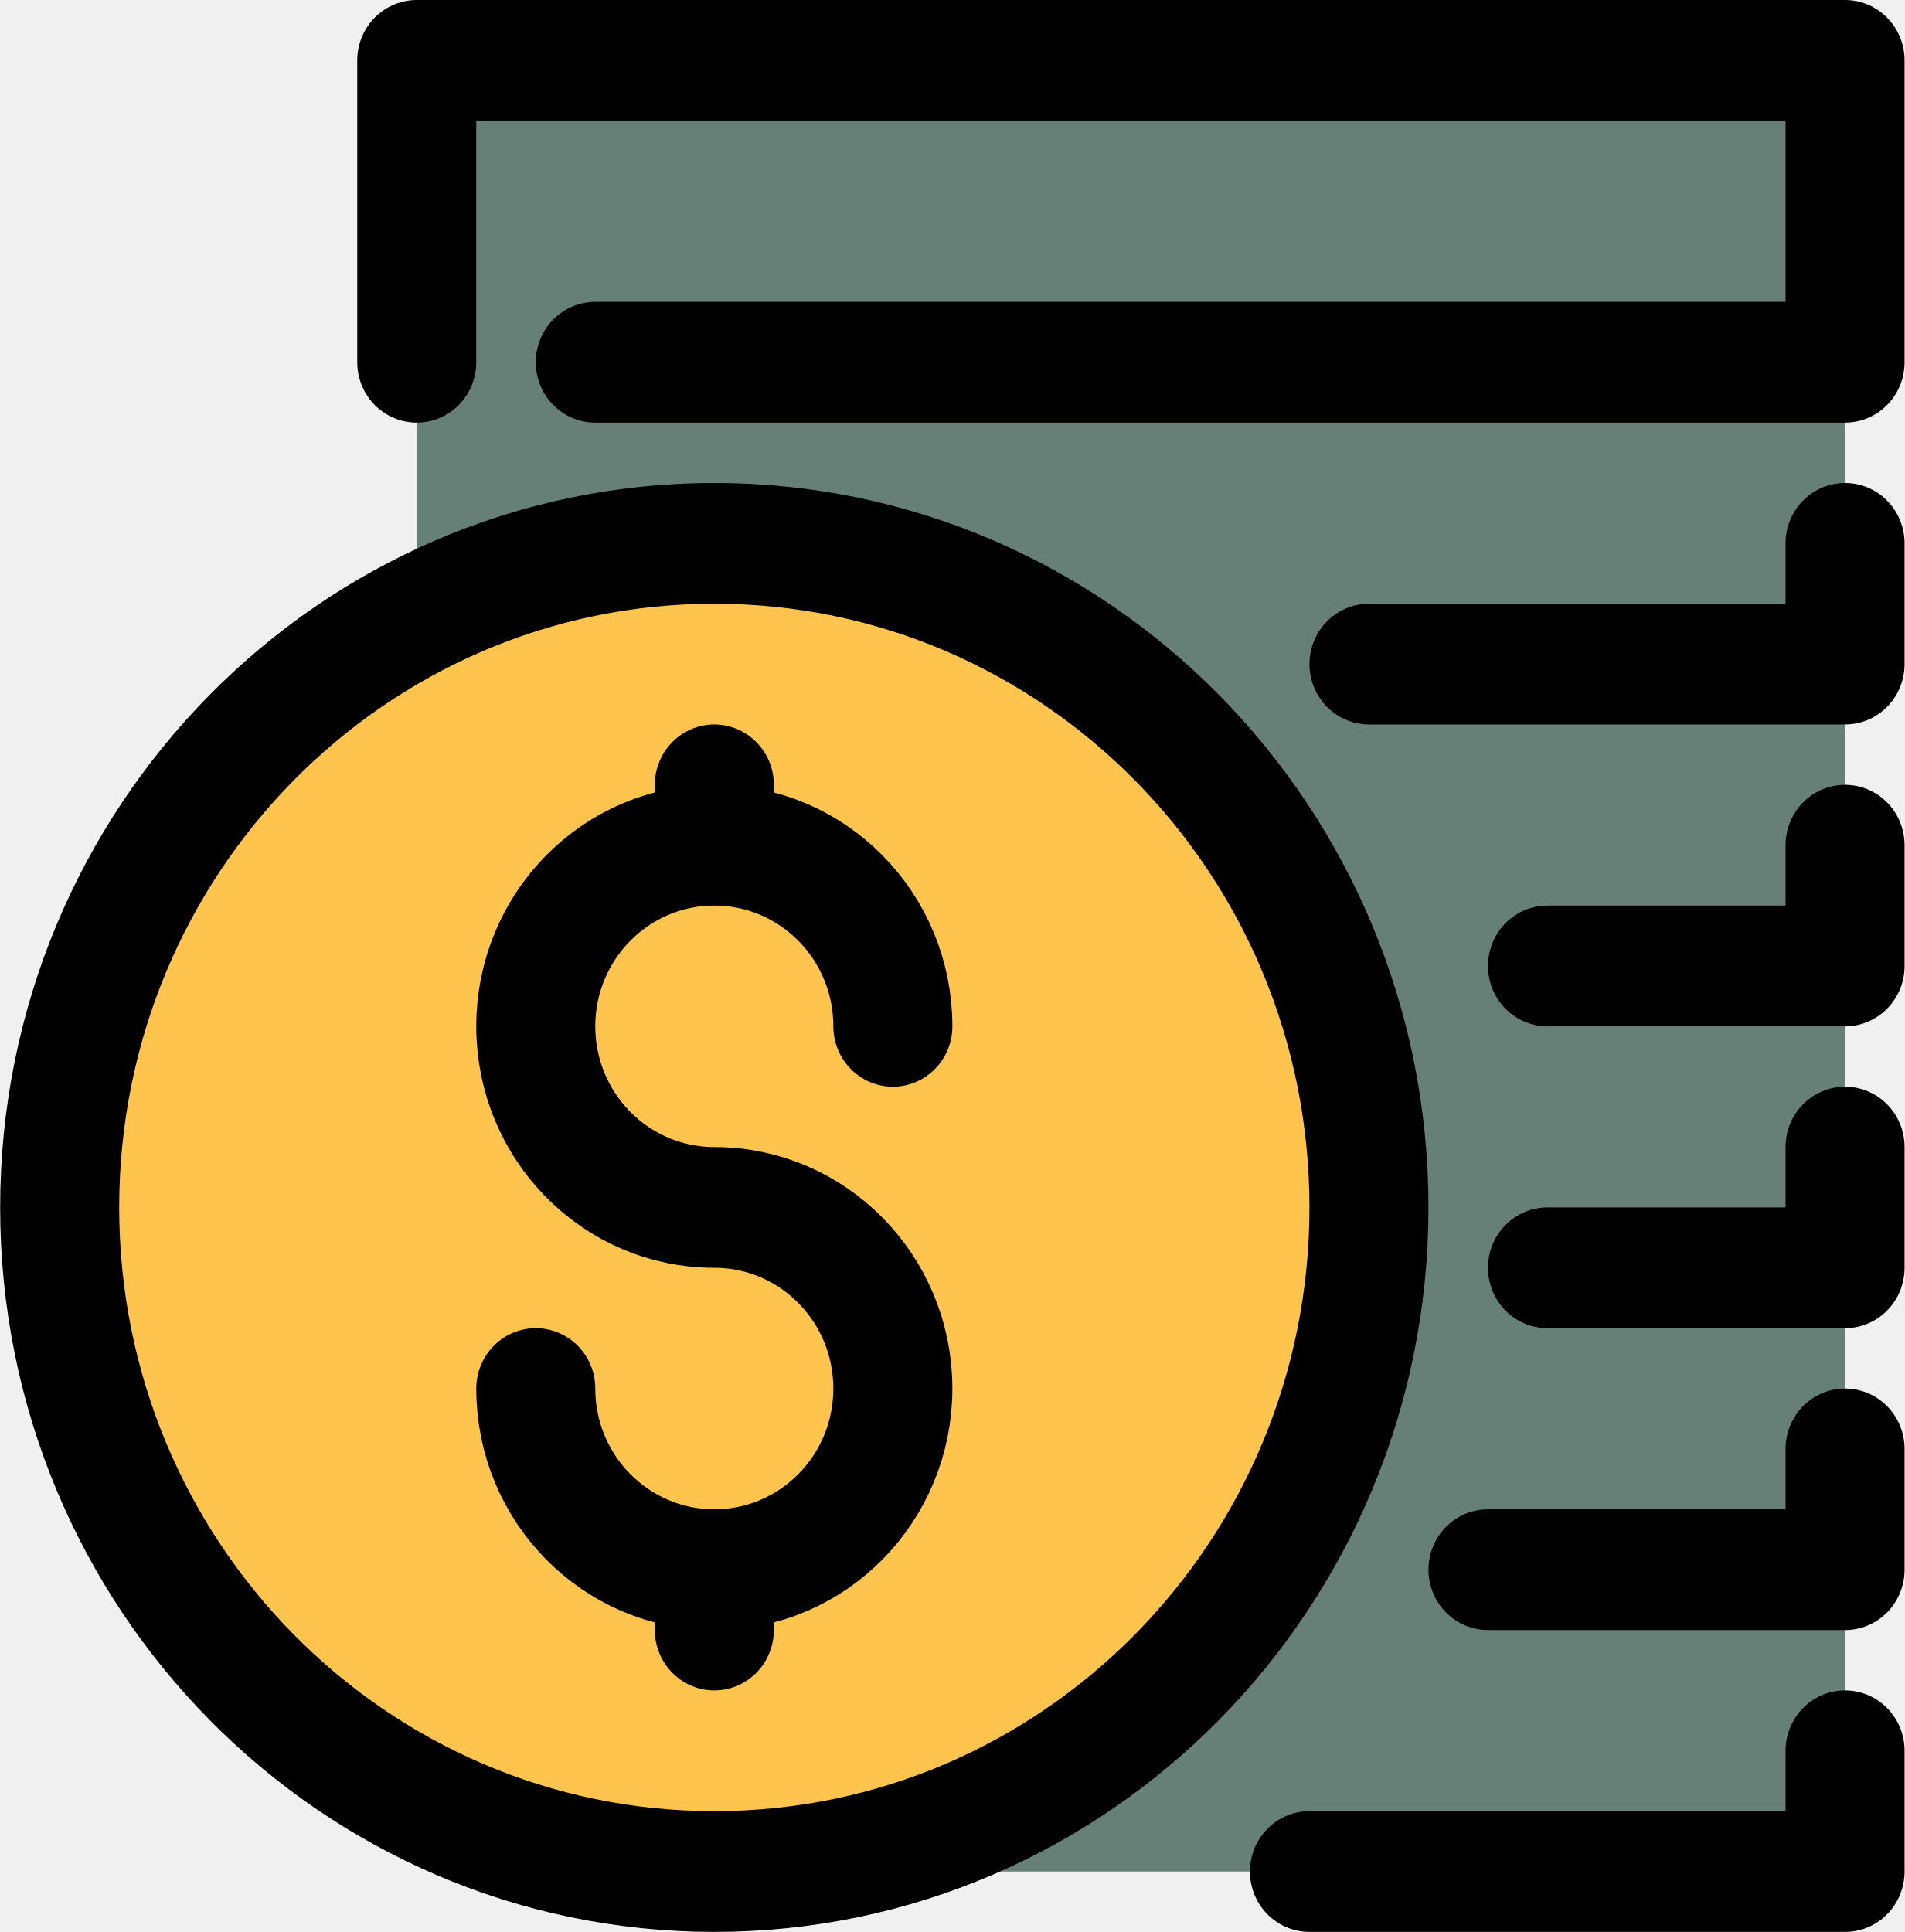
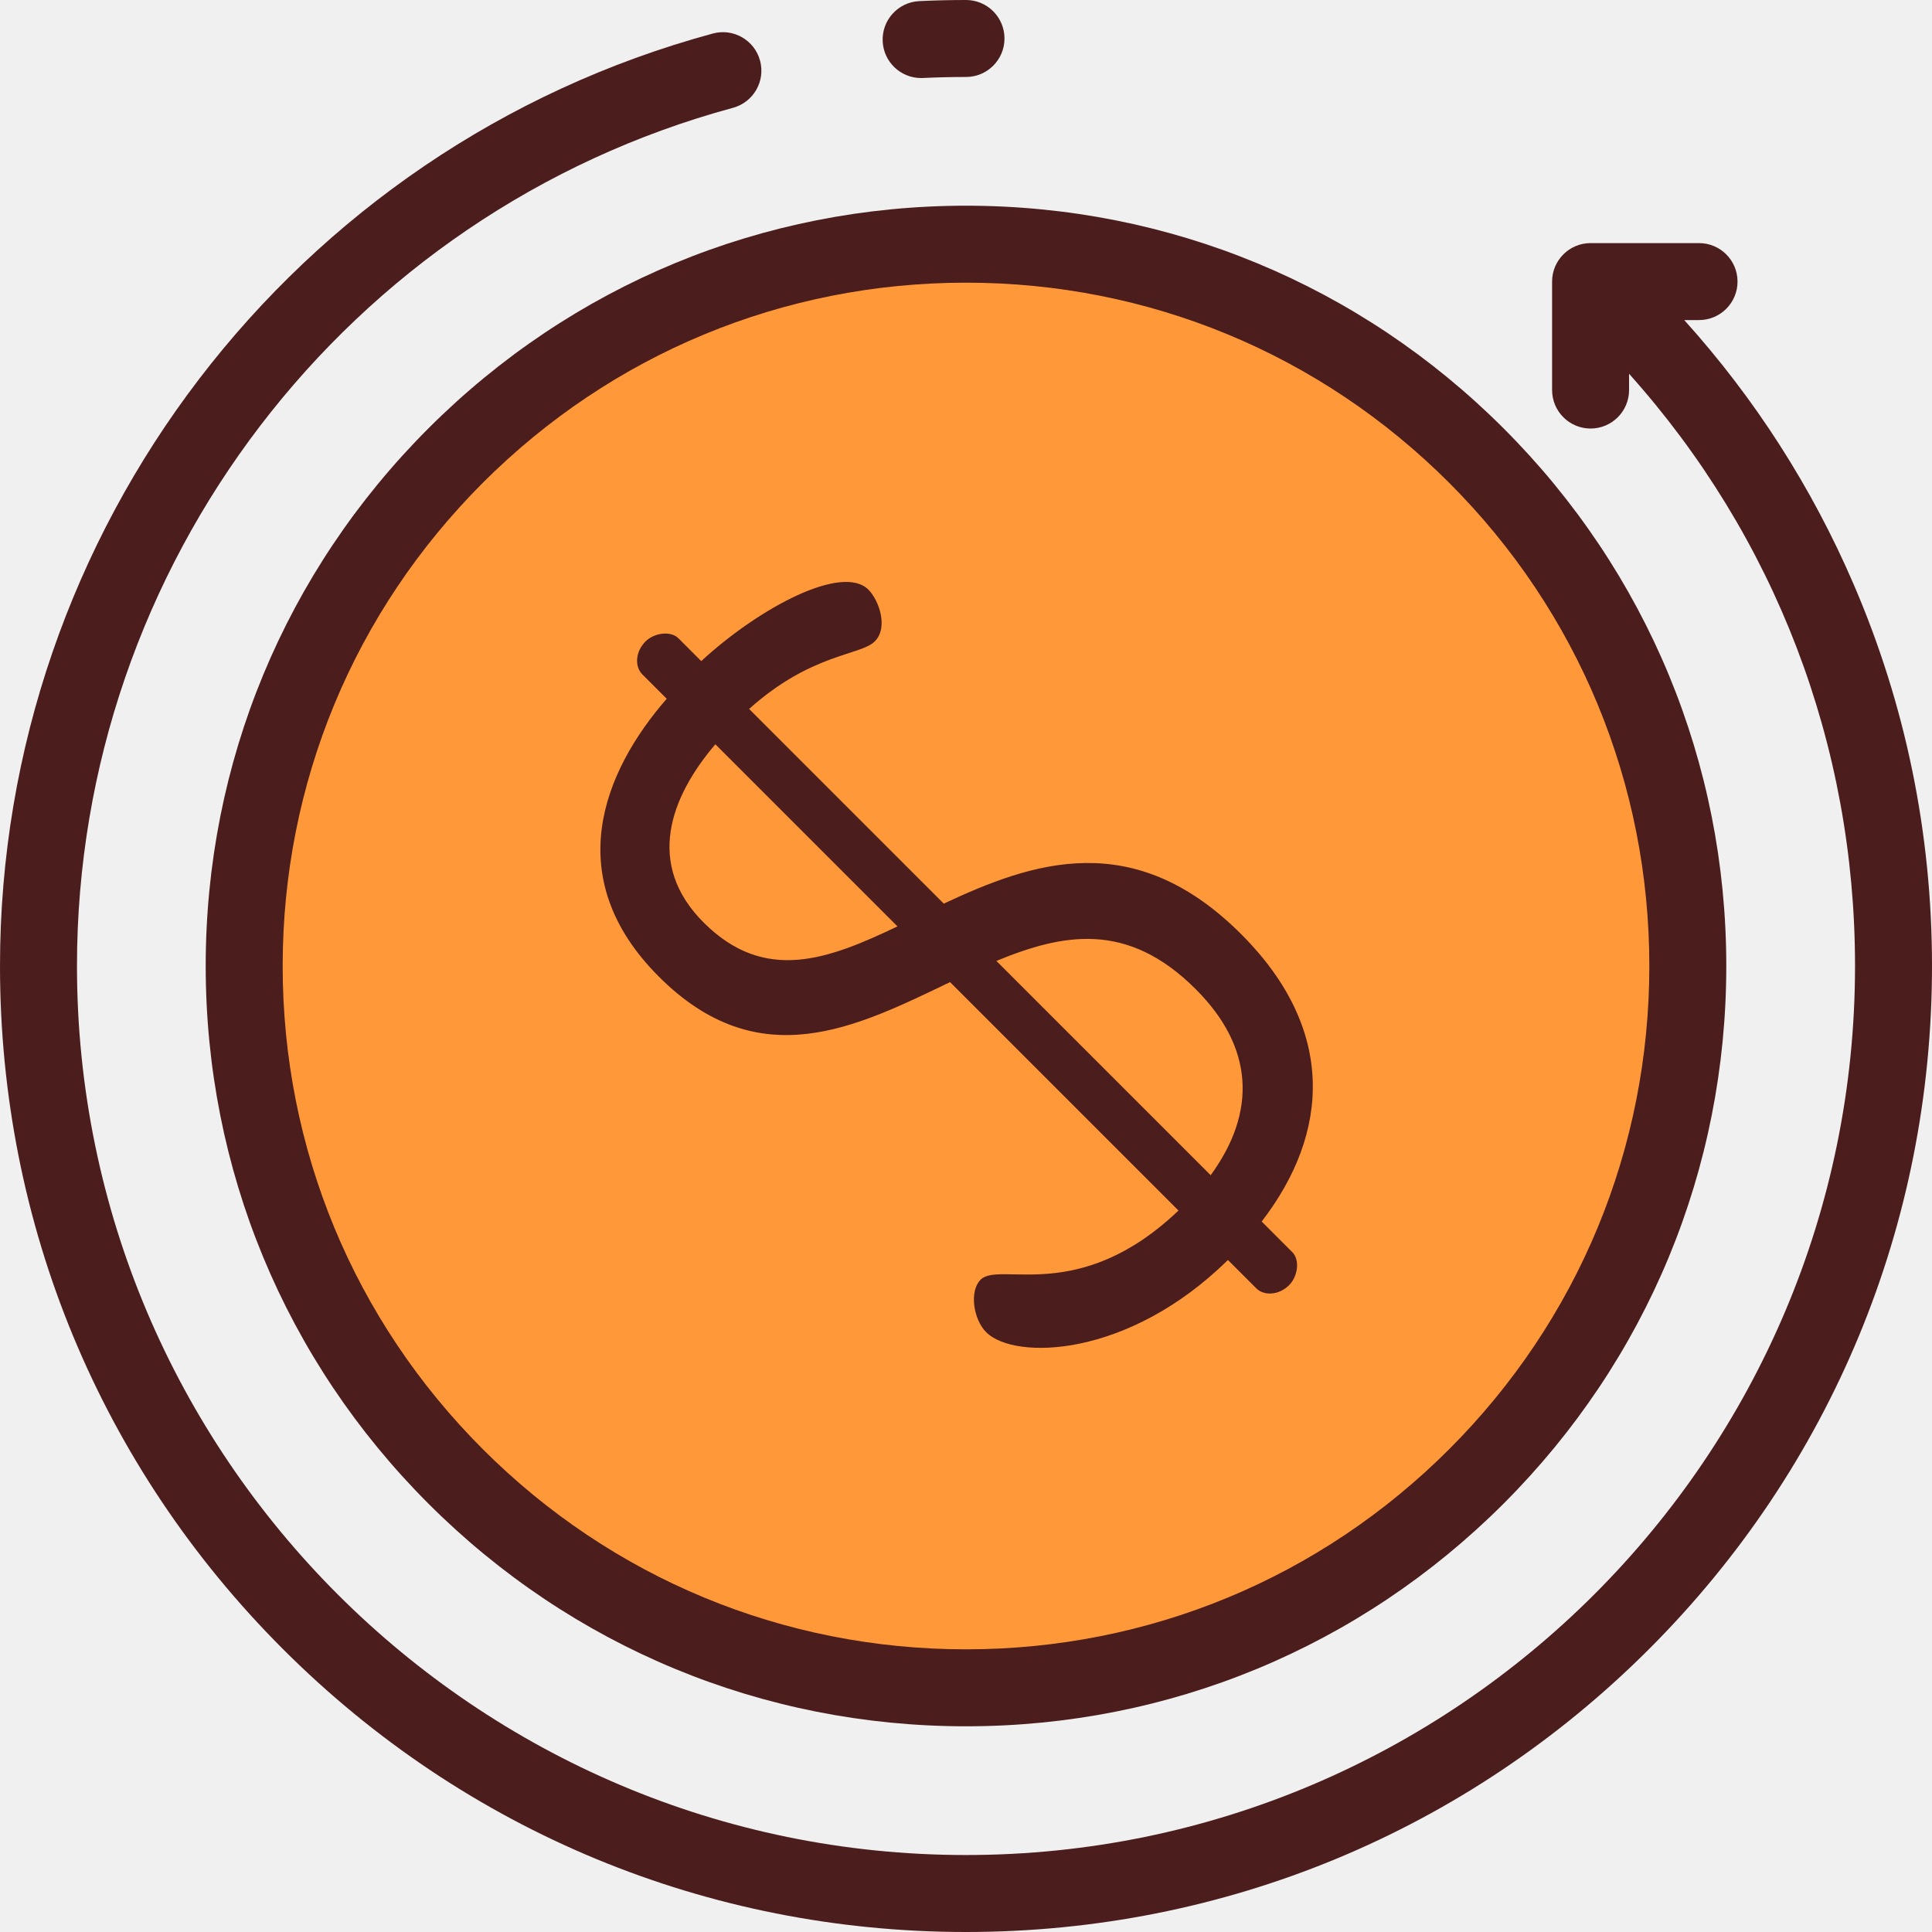
- <svg xmlns="http://www.w3.org/2000/svg" width="23.903" height="24.249" viewBox="0 0 0.956 0.97" fill="none" version="1.1" id="svg3">
-   <g clip-path="url(#clip0_901_3008)" id="g3" transform="scale(0.02987891,0.03031094)">
-     <path d="m 31,6 v 5 5 5 5 5 H 12 C 18.07,31 23,26.07 23,20 23,13.93 18.07,9 12,9 10.23,9 8.56,9.42 7.08,10.16 L 7,10 V 1 h 24 z" fill="#668077" id="path1" />
-     <path d="m 12,9 c 6.07,0 11,4.93 11,11 0,6.07 -4.93,11 -11,11 C 5.93,31 1,26.07 1,20 1,15.7 3.48,11.97 7.08,10.16 8.56,9.42 10.23,9 12,9 Z" fill="#ffc44d" id="path2" />
-     <path d="m 15,17 c 0,-1.657 -1.343,-3 -3,-3 m 0,0 c -1.657,0 -3,1.343 -3,3 0,1.657 1.343,3 3,3 1.657,0 3,1.343 3,3 0,1.657 -1.343,3 -3,3 m 0,-12 v -1 m 0,13 C 10.343,26 9,24.657 9,23 m 3,3 v 1 m 10,4 h 9 v -2 m -6,-3 h 6 v -2 m -5,-3 h 5 v -2 m -5,-3 h 5 v -2 m -8,-3 h 8 V 9 M 10,6 H 31 V 1 H 7 V 6 M 23,20 C 23,13.926 18.074,9 12,9 5.926,9 1,13.926 1,20 c 0,6.074 4.926,11 11,11 6.074,0 11,-4.926 11,-11 z" stroke="#000000" stroke-width="2" stroke-linecap="round" stroke-linejoin="round" id="path3" />
+ <svg xmlns="http://www.w3.org/2000/svg" height="24" width="24" version="1.1" id="Layer_1" viewBox="0 0 15.36 15.36" xml:space="preserve">
+   <defs id="defs4" />
+   <circle style="fill:#ff9839;stroke-width:0.03" cx="7.68" cy="7.68" id="circle1" r="5.739" />
+   <g id="g4" transform="scale(0.03)">
+     <path style="fill:#4c1d1d" d="M 113.527,113.527 C 75.471,151.583 54.513,202.18 54.513,256 c 0,53.82 20.958,104.417 59.014,142.473 38.056,38.056 88.654,59.014 142.473,59.014 53.819,0 104.417,-20.958 142.473,-59.014 38.056,-38.056 59.012,-88.654 59.012,-142.473 0,-53.819 -20.958,-104.417 -59.014,-142.473 C 360.415,75.471 309.82,54.513 256,54.513 c -53.82,0 -104.417,20.958 -142.473,59.014 z M 437.089,256 c 0,48.371 -18.837,93.846 -53.04,128.049 -34.203,34.203 -79.678,53.04 -128.049,53.04 -48.371,0 -93.846,-18.837 -128.049,-53.04 C 93.748,349.846 74.911,304.371 74.911,256 c 0,-48.371 18.837,-93.846 53.04,-128.049 34.203,-34.203 79.678,-53.04 128.049,-53.04 48.371,0 93.846,18.837 128.049,53.04 34.203,34.203 53.04,79.678 53.04,128.049 z" id="path1" />
+     <path style="fill:#4c1d1d" d="m 198.523,187.883 c 16.434,-14.768 29.538,-14.145 33.283,-17.89 3.744,-3.744 1.04,-11.024 -1.665,-13.728 -6.864,-6.864 -28.707,4.576 -44.307,18.93 l -6.032,-6.032 c -2.081,-2.081 -6.449,-1.457 -8.737,0.83 -2.705,2.705 -2.912,6.657 -0.831,8.738 l 6.448,6.448 c -16.85,19.346 -28.291,47.428 -2.081,73.638 26.626,26.626 52.421,13.314 77.175,1.456 l 60.533,60.533 c -26.418,25.172 -47.427,13.314 -52.42,18.307 -3.12,3.12 -1.873,10.607 1.456,13.936 7.489,7.489 37.652,6.865 64.069,-19.138 l 7.489,7.489 c 2.08,2.08 6.032,1.873 8.737,-0.832 2.288,-2.288 2.911,-6.656 0.831,-8.736 l -8.112,-8.112 c 18.096,-23.507 19.762,-50.965 -5.409,-76.135 -28.499,-28.499 -55.333,-19.138 -78.84,-8.112 z m -12.064,56.58 c -15.394,-15.394 -8.946,-33.075 3.121,-47.22 l 48.26,48.26 c -18.306,8.738 -35.154,15.187 -51.381,-1.04 z m 130.427,17.682 c 15.394,15.394 16.226,32.451 3.953,49.3 l -56.79,-56.79 c 17.683,-7.279 34.74,-10.607 52.837,7.49 z" id="path2" />
+     <path style="fill:#4c1d1d" d="m 244.099,20.681 c 0.163,0 0.328,-0.004 0.495,-0.012 3.768,-0.178 7.605,-0.27 11.407,-0.27 5.632,0 10.199,-4.567 10.199,-10.199 C 266.2,4.568 261.632,0 256,0 c -4.125,0 -8.29,0.099 -12.381,0.295 -5.627,0.269 -9.969,5.048 -9.7,10.674 0.261,5.46 4.77,9.712 10.18,9.712 z" id="path3" />
+     <path style="fill:#4c1d1d" d="M 491.196,154.751 C 480.104,129.018 465.044,105.568 446.345,84.822 h 3.918 c 5.632,0 10.199,-4.567 10.199,-10.199 0,-5.632 -4.567,-10.199 -10.199,-10.199 H 421.52 c -5.632,0 -10.199,4.567 -10.199,10.199 v 28.743 c 0,5.632 4.567,10.199 10.199,10.199 5.632,0 10.199,-4.567 10.199,-10.199 v -4.311 c 38.727,43.211 59.884,98.333 59.884,156.944 0,129.911 -105.69,235.602 -235.602,235.602 C 126.089,491.601 20.398,385.911 20.398,256 20.398,149.82 91.886,56.298 194.242,28.573 199.679,27.1 202.892,21.498 201.42,16.062 199.947,10.625 194.344,7.408 188.909,8.884 77.682,39.012 0,140.63 0,256 0,324.381 26.628,388.667 74.981,437.019 123.333,485.372 187.619,512 256,512 324.381,512 388.667,485.372 437.019,437.019 485.372,388.667 512,324.381 512,256 c 0,-35.157 -7,-69.222 -20.804,-101.249 z" id="path4" />
  </g>
-   <defs id="defs3">
-     <clipPath id="clip0_901_3008">
-       <rect width="32" height="32" fill="#ffffff" id="rect3" x="0" y="0" />
-     </clipPath>
-   </defs>
</svg>
